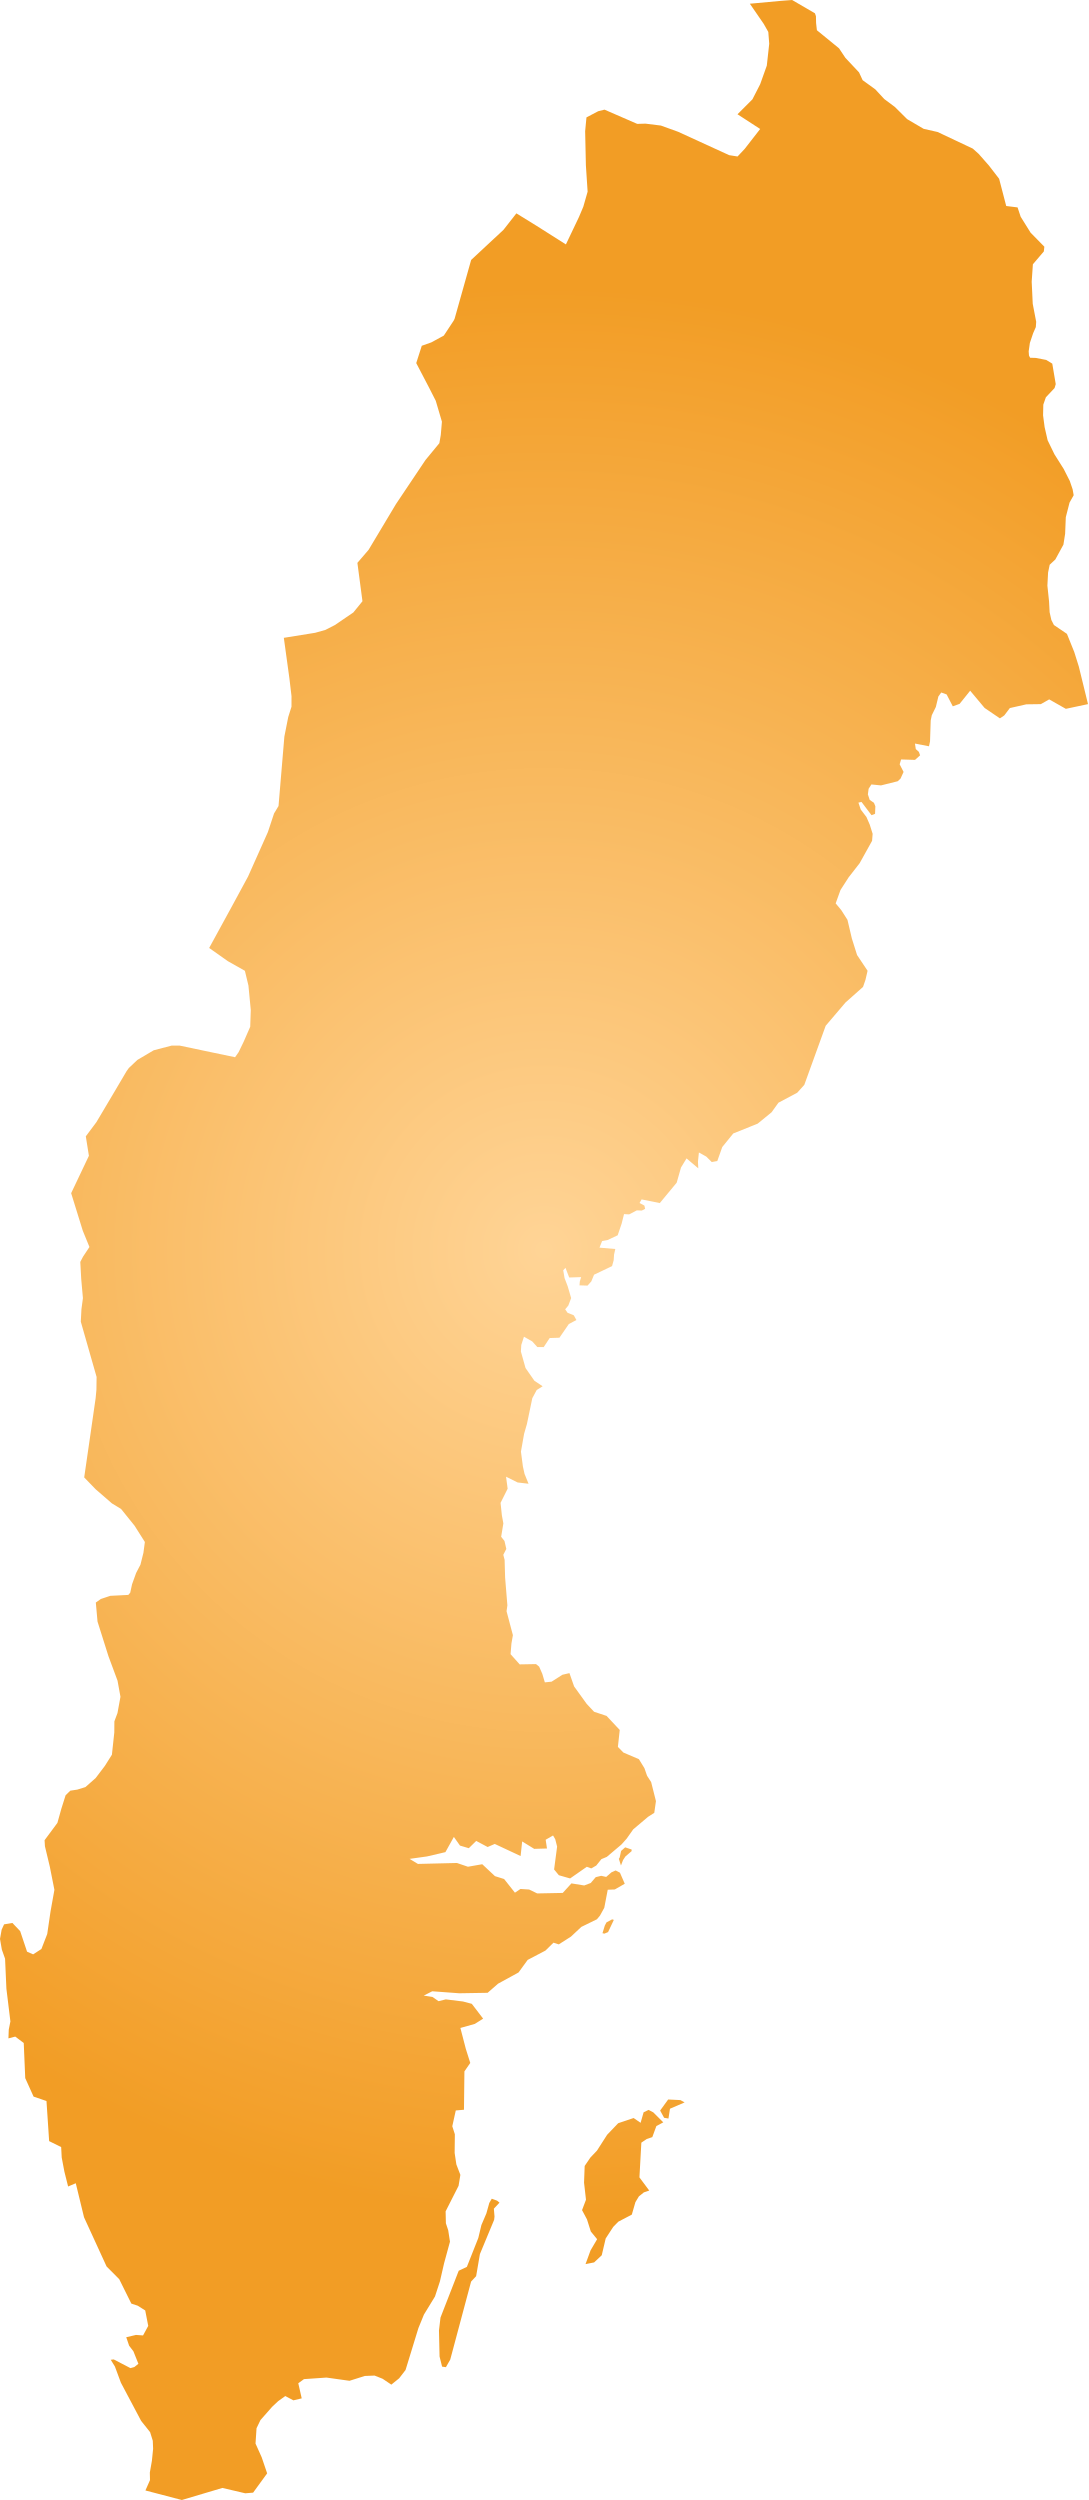
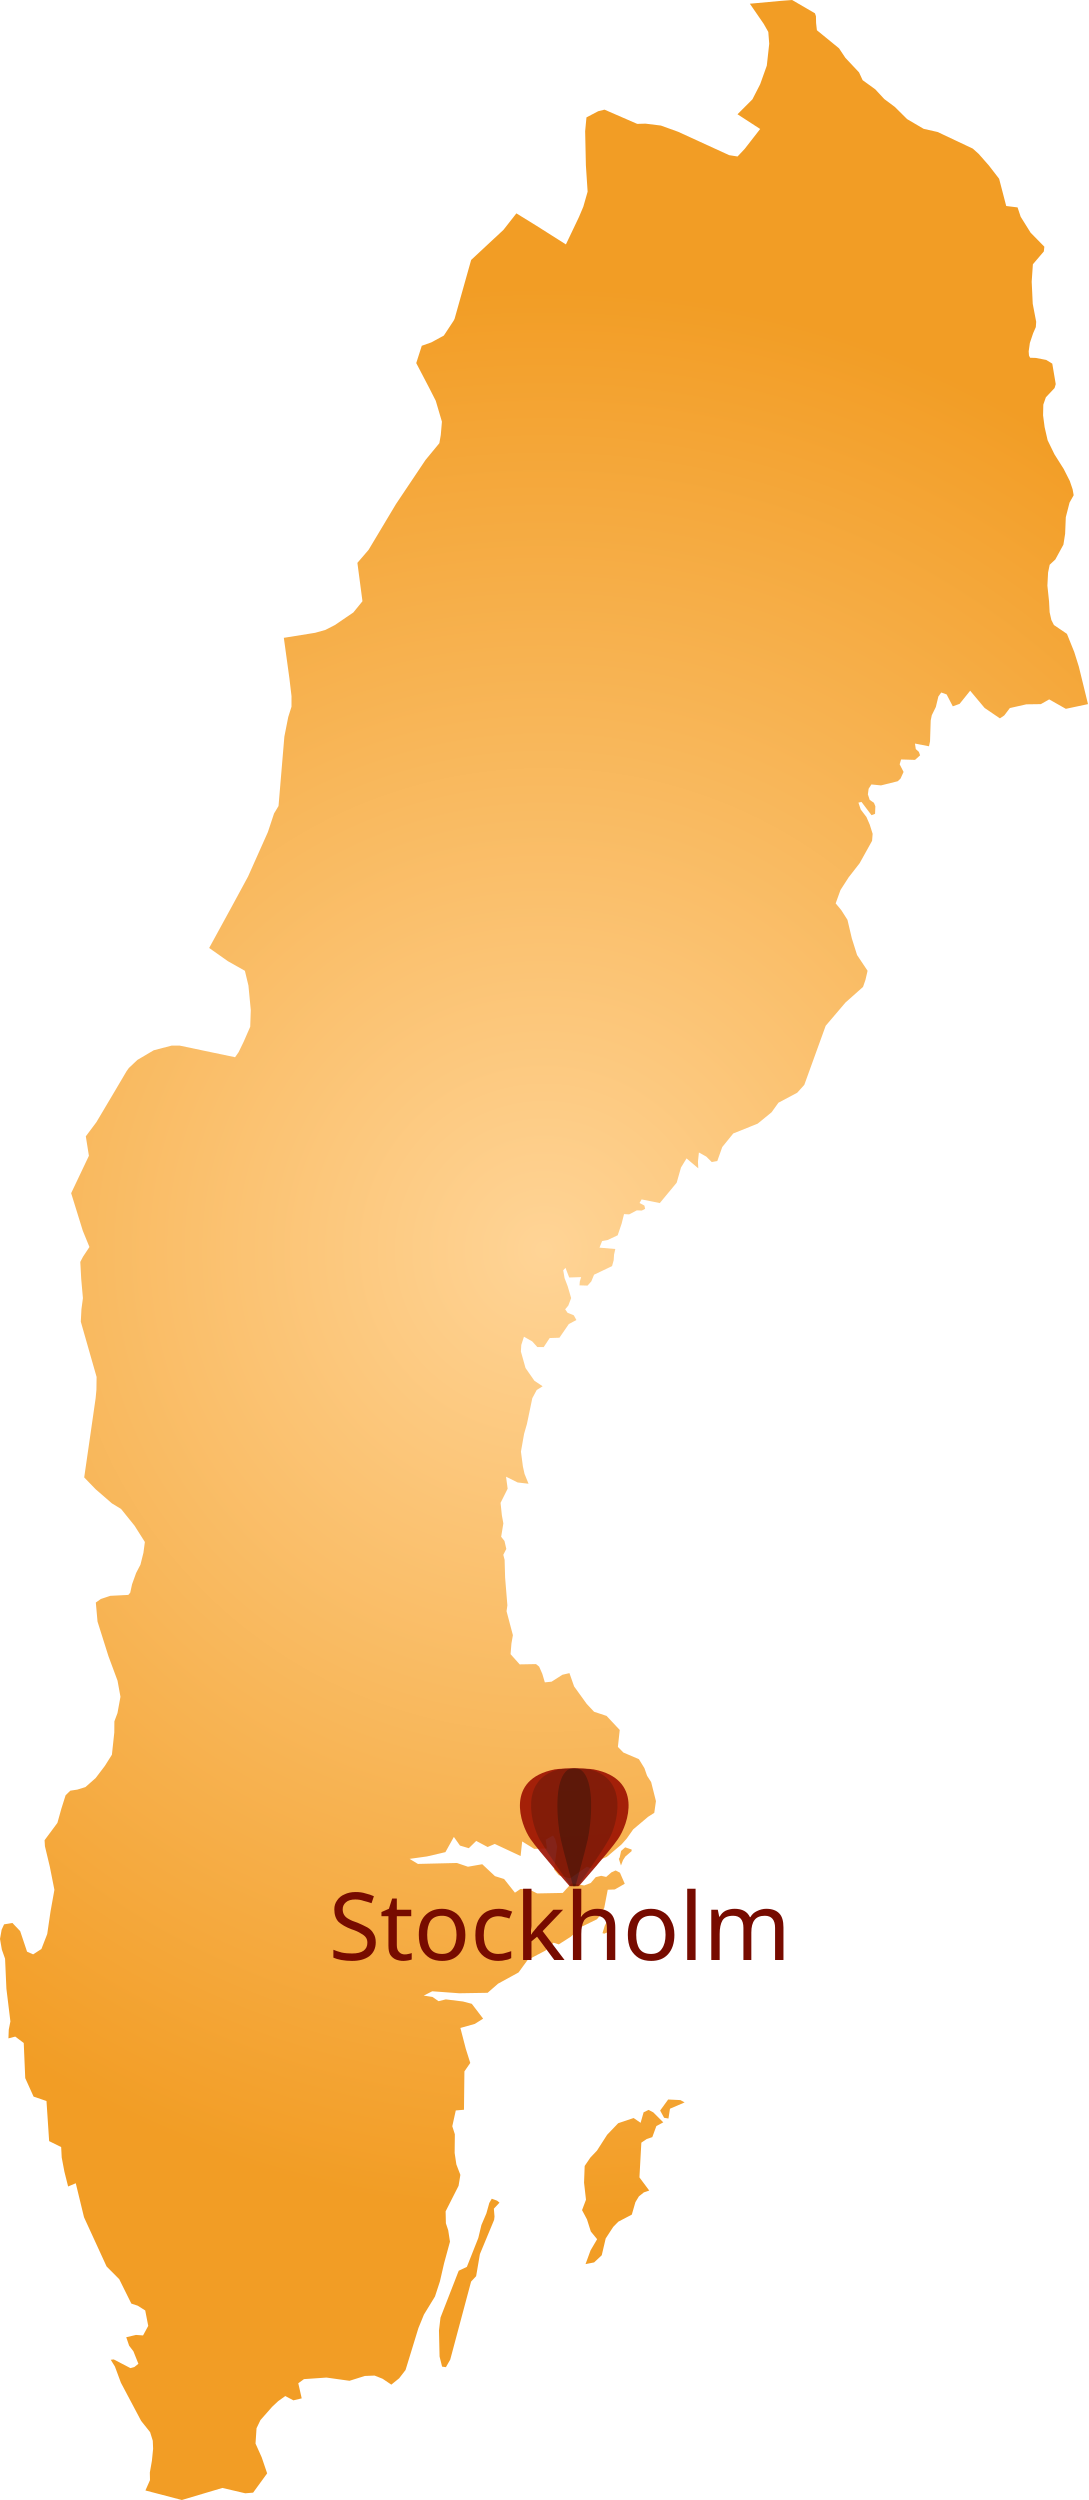
- <svg xmlns="http://www.w3.org/2000/svg" width="36.516" height="83.906" viewBox="0 0 36.516 83.906">
-   <defs>
-     <radialGradient id="radial-gradient" cx="18.258" cy="41.953" r="32.353" gradientUnits="userSpaceOnUse">
-       <stop offset="0" stop-color="#ffd496" />
-       <stop offset="1" stop-color="#f29d25" />
-     </radialGradient>
-   </defs>
-   <g id="Layer_2" data-name="Layer 2">
-     <g id="Layer_1-2" data-name="Layer 1">
-       <path id="SE" d="M36.516,23.632l-.744.158-.559-.317-.279.159-.487.007-.554.125-.187.247-.147.099-.513-.349-.485-.579-.354.441-.229.083-.207-.399-.18-.065-.097.133-.085.353-.136.277-.036.175-.023.704-.035.163-.471-.091.028.185.103.093.042.117-.171.153-.467-.015-.048.163.131.256-.103.225-.095.088-.559.139-.323-.032-.093.145-.025.188.061.185.143.098.047.117-.01.253-.119.046-.336-.445-.103.023.077.231.192.252.111.257.097.308-.019.234-.418.752-.368.473-.274.425-.162.45.188.226.208.326.147.625.175.556.353.529-.071.305-.082.237-.587.521-.666.782-.718,1.984-.239.265-.628.333-.231.322-.468.382-.817.328-.37.456-.167.47-.186.034-.185-.184-.246-.137-.032.307.011.225-.394-.333-.186.306-.145.509-.567.684-.611-.123-.068.12.162.087.025.109-.111.058-.168-.006-.259.135-.17-.01-.081.322-.132.389-.345.161-.178.033-.088.221.531.046-.042.187-.012.187-.055.2-.604.288-.093.226-.126.14-.269-.008.01-.13.044-.147-.4.013-.125-.325-.076.083.045.262.104.272.117.399-.095.251-.105.125.077.115.213.088.086.157-.253.134-.316.46-.328.011-.2.304-.213-.001-.173-.191-.277-.157-.089.276-.014.22.156.555.298.428.276.185-.199.125-.148.276-.179.86-.097.338-.105.594.066.5.054.245.135.333-.367-.043-.388-.194.054.403-.238.476.044.418.05.271-.074.449.112.141.061.267-.101.197.044.169.017.597.076.931-.028.196.213.804-.049.281-.029.357.306.343.272-.005.276-.005.105.085.106.242.085.286.227-.023.363-.232.236-.055.156.446.424.588.247.263.419.139.442.472-.062.568.184.189.521.223.185.301.089.256.137.212.161.639-.056.393-.21.135-.497.42-.221.313-.173.194-.493.417-.181.075-.173.216-.167.095-.15-.054-.56.391-.378-.108-.159-.193.101-.768-.063-.248-.073-.125-.248.143.044.294-.429.012-.404-.249-.052.49-.868-.406-.239.103-.383-.204-.249.244-.296-.088-.205-.29-.284.51-.62.145-.583.081.281.17,1.308-.032.37.126.481-.084.426.4.307.096.363.459.186-.125.292.019.27.131.857-.017.291-.32.429.07.219-.083.168-.196.184-.045.167.037.178-.155.14-.062.144.075.161.371-.334.192-.237.009-.116.606-.143.26-.103.125-.525.257-.347.325-.409.261-.178-.057-.269.265-.597.313-.307.422-.687.376-.35.306-.951.016-.908-.067-.285.145.292.045.204.142.245-.06.576.071.296.078.38.498-.279.176-.484.136.182.702.149.472-.196.284-.015,1.287-.275.024-.117.53.086.27-.007.625.057.384.135.353-.06.367-.435.857.009.401.079.238.058.379-.198.727-.139.605-.166.508-.371.607-.185.453-.432,1.407-.214.278-.263.213-.293-.197-.269-.107-.328.013-.514.162-.773-.108-.755.052-.191.139.115.507-.279.066-.272-.144-.24.172-.2.188-.393.446-.132.274-.034.515.207.461.183.539-.471.647-.263.022-.768-.18-1.361.405-1.222-.32.153-.347-.005-.255.069-.393.041-.403-.011-.27-.09-.289-.301-.378L4.058,79.97l-.201-.543-.14-.227.101-.012.56.292.13-.036.137-.109-.167-.419-.144-.189-.097-.284.327-.077.237.017.174-.32-.101-.519-.254-.16-.212-.07-.407-.82-.424-.426L2.82,74.417l-.277-1.142-.257.109-.125-.499-.09-.475-.018-.349-.404-.2-.016-.246-.073-1.1-.433-.148-.28-.62-.05-1.179-.285-.215-.229.06L.294,68.12l.055-.276L.215,66.746.17,65.739l-.108-.306L0,65.075l.055-.31.082-.179.279-.047.261.274.231.69.204.09.278-.18.195-.503.111-.757.13-.725-.154-.778-.164-.686-.012-.202.431-.582.132-.474.143-.453.158-.154.234-.035.273-.085.344-.304.309-.408.236-.375.08-.744.003-.375.104-.279.1-.546-.098-.54-.305-.822-.367-1.163-.057-.638.167-.119.319-.106.605-.031.064-.075.061-.281.137-.381.145-.278.1-.399.048-.362-.346-.547-.453-.562-.307-.187-.546-.474-.384-.397.22-1.521.164-1.141.026-.278.006-.432-.53-1.855.021-.415.05-.375-.057-.641-.031-.575.091-.175.216-.326-.207-.506-.017-.042-.39-1.258.596-1.255-.104-.653.355-.475.648-1.092.364-.618.077-.108.288-.272.547-.323.606-.158.27.002,1.042.219.813.17.119-.171.17-.351.219-.501.019-.559-.079-.824-.119-.495-.572-.323-.627-.443.771-1.411.534-.986.666-1.493.207-.625.15-.249.196-2.33.13-.657.109-.345.001-.354-.071-.599-.187-1.36,1.052-.169.342-.096.318-.163.622-.424.305-.376-.17-1.288.376-.438.918-1.534.992-1.481.465-.564.048-.276.038-.445-.207-.702-.222-.436-.433-.829.186-.581.319-.113.421-.229.329-.499.032-.064.556-1.976,1.085-1.01.433-.553.674.416.988.626.439-.921.145-.343.145-.506-.058-.88L19.639,4.404l.044-.464.394-.207.212-.053,1.098.478.276-.008.518.064.579.209,1.213.556.501.229.28.044.242-.258.517-.665-.761-.494.501-.501.26-.507.223-.625.081-.734-.031-.396-.154-.271-.465-.676L26.22.028,26.585,0l.766.446.034.097.005.232.027.24.743.607.214.321.457.486.121.262.423.306.303.327.354.264.413.41L31,4.324l.468.106,1.18.557.201.18.34.387.344.446.238.914.381.047.104.313.333.535.462.471-.017.158-.368.432-.04.584.035.743.116.604-.012.176-.091.208-.109.325-.04.283.01.138.037.076.194.006.347.067.204.125.116.687-.039.132-.292.31-.086.246-.008.36.052.396.101.441.229.471.31.491.204.402.096.282.035.198-.139.248-.125.489-.023.558-.057.363-.272.499-.189.176-.054.262-.023.439.056.534.019.36.058.259.086.169.437.297.245.608.153.487ZM20.911,62.428l-.07.183-.071-.224.028-.044.048-.221.136-.121.217.073-.001.055-.208.179Zm-.503,2.418-.125.052-.062-.016.077-.253.057-.109.189-.102.058.018Zm2.078,5.928-.051.329-.146-.025-.133-.243.269-.371.411.02.141.078Zm-.225.457-.232.125-.136.371-.188.063-.18.123-.064,1.166.329.441-.181.062-.165.132-.118.195-.121.419-.453.237-.171.175-.253.389-.132.563-.256.24-.288.057.168-.46.221-.376-.212-.259-.128-.405-.166-.312.132-.349-.065-.572.021-.561.192-.283.22-.231.342-.533.371-.388.518-.174.234.161.101-.353.167-.081.157.082Zm-7.15,7.963-.145.254-.128-.018-.085-.339-.02-.874.051-.434.612-1.572.273-.129.384-.97.104-.434.167-.391.098-.351.083-.142.179.066.08.065-.189.204.022.265-.013.109-.477,1.149-.127.742-.169.181Z" fill="url(#radial-gradient)" />
+ <svg xmlns="http://www.w3.org/2000/svg" version="1.1" id="Layer_1" x="0px" y="0px" width="36.516px" height="83.906px" viewBox="0 0 36.516 83.906" enable-background="new 0 0 36.516 83.906" xml:space="preserve">
+   <radialGradient id="SE_1_" cx="18.258" cy="41.953" r="32.353" gradientUnits="userSpaceOnUse">
+     <stop offset="0" style="stop-color:#FFD496" />
+     <stop offset="1" style="stop-color:#F29D25" />
+   </radialGradient>
+   <path id="SE" fill="url(#SE_1_)" d="M36.516,23.632l-0.744,0.158l-0.559-0.317l-0.279,0.159l-0.487,0.007l-0.554,0.125  l-0.187,0.247l-0.147,0.099l-0.513-0.349l-0.485-0.579l-0.354,0.441l-0.229,0.083l-0.207-0.399l-0.18-0.065l-0.097,0.133  l-0.085,0.353l-0.136,0.277l-0.036,0.175l-0.023,0.704l-0.035,0.163l-0.471-0.091l0.028,0.185l0.103,0.093l0.042,0.117l-0.171,0.153  l-0.467-0.015l-0.048,0.163l0.131,0.256l-0.103,0.225l-0.095,0.088l-0.559,0.139l-0.323-0.032l-0.093,0.145l-0.025,0.188  l0.061,0.185l0.143,0.098l0.047,0.117l-0.01,0.253l-0.119,0.046l-0.336-0.445l-0.103,0.023l0.077,0.231l0.192,0.252l0.111,0.257  l0.097,0.308l-0.019,0.234l-0.418,0.752l-0.368,0.473l-0.274,0.425l-0.162,0.45l0.188,0.226l0.208,0.326l0.147,0.625l0.175,0.556  l0.353,0.529l-0.071,0.305l-0.082,0.237l-0.587,0.521l-0.666,0.782l-0.718,1.984l-0.239,0.265l-0.628,0.333l-0.231,0.322  l-0.468,0.382l-0.817,0.328l-0.37,0.456l-0.167,0.47l-0.186,0.034l-0.185-0.184l-0.246-0.137l-0.032,0.307l0.011,0.225l-0.394-0.333  l-0.186,0.306l-0.145,0.509l-0.567,0.684l-0.611-0.123l-0.068,0.12l0.162,0.087l0.025,0.109l-0.111,0.058l-0.168-0.006l-0.259,0.135  l-0.17-0.01l-0.081,0.322l-0.132,0.389l-0.345,0.161l-0.178,0.033l-0.088,0.221l0.531,0.046l-0.042,0.187l-0.012,0.187l-0.055,0.2  l-0.604,0.288l-0.093,0.226l-0.126,0.14l-0.269-0.008l0.01-0.13l0.044-0.147l-0.4,0.013l-0.125-0.325l-0.076,0.083l0.045,0.262  l0.104,0.272l0.117,0.399l-0.095,0.251l-0.105,0.125l0.077,0.115l0.213,0.088l0.086,0.157l-0.253,0.134l-0.316,0.46l-0.328,0.011  l-0.2,0.304l-0.213-0.001l-0.173-0.191l-0.277-0.157l-0.089,0.276l-0.014,0.22l0.156,0.555l0.298,0.428l0.276,0.185l-0.199,0.125  l-0.148,0.276l-0.179,0.86l-0.097,0.338l-0.105,0.594l0.066,0.5l0.054,0.245l0.135,0.333l-0.367-0.043l-0.388-0.194l0.054,0.403  L16.8,50.44l0.044,0.418l0.05,0.271l-0.074,0.449l0.112,0.141l0.061,0.267l-0.101,0.197l0.044,0.169l0.017,0.597l0.076,0.931  l-0.028,0.196l0.213,0.804l-0.049,0.281l-0.029,0.357l0.306,0.343l0.272-0.005l0.276-0.005l0.105,0.085l0.106,0.242l0.085,0.286  l0.227-0.023l0.363-0.232l0.236-0.055l0.156,0.446l0.424,0.588l0.247,0.263l0.419,0.139l0.442,0.472l-0.062,0.568l0.184,0.189  l0.521,0.223l0.185,0.301l0.089,0.256l0.137,0.212l0.161,0.639l-0.056,0.393l-0.21,0.135l-0.497,0.42l-0.221,0.313l-0.173,0.194  l-0.493,0.417l-0.181,0.075l-0.173,0.216l-0.167,0.095l-0.15-0.054l-0.56,0.391l-0.378-0.108l-0.159-0.193l0.101-0.768l-0.063-0.248  l-0.073-0.125l-0.248,0.143l0.044,0.294l-0.429,0.012l-0.404-0.249l-0.052,0.49l-0.868-0.406l-0.239,0.103l-0.383-0.204  l-0.249,0.244l-0.296-0.088l-0.205-0.29l-0.284,0.51l-0.62,0.145l-0.583,0.081l0.281,0.17l1.308-0.032l0.37,0.126l0.481-0.084  l0.426,0.4l0.307,0.096l0.363,0.459l0.186-0.125l0.292,0.019l0.27,0.131l0.857-0.017l0.291-0.32l0.429,0.07l0.219-0.083l0.168-0.196  l0.184-0.045l0.167,0.037l0.178-0.155l0.14-0.062l0.144,0.075l0.161,0.371l-0.334,0.192l-0.237,0.009l-0.116,0.606l-0.143,0.26  l-0.103,0.125l-0.525,0.257l-0.347,0.325l-0.409,0.261l-0.178-0.057l-0.269,0.265l-0.597,0.313l-0.307,0.422l-0.687,0.376  l-0.35,0.306l-0.951,0.016l-0.908-0.067l-0.285,0.145l0.292,0.045l0.204,0.142l0.245-0.06l0.576,0.071l0.296,0.078l0.38,0.498  l-0.279,0.176l-0.484,0.136l0.182,0.702l0.149,0.472l-0.196,0.284l-0.015,1.287l-0.275,0.024l-0.117,0.53l0.086,0.27l-0.007,0.625  l0.057,0.384l0.135,0.353l-0.06,0.367l-0.435,0.857l0.009,0.401l0.079,0.238l0.058,0.379l-0.198,0.727l-0.139,0.605l-0.166,0.508  l-0.371,0.607l-0.185,0.453l-0.432,1.407l-0.214,0.278l-0.263,0.213l-0.293-0.197l-0.269-0.107l-0.328,0.013l-0.514,0.162  l-0.773-0.108l-0.755,0.052l-0.191,0.139l0.115,0.507l-0.279,0.066l-0.272-0.144l-0.24,0.172l-0.2,0.188l-0.393,0.446l-0.132,0.274  l-0.034,0.515l0.207,0.461l0.183,0.539l-0.471,0.647l-0.263,0.022l-0.768-0.18l-1.361,0.405l-1.222-0.32l0.153-0.347l-0.005-0.255  l0.069-0.393l0.041-0.403l-0.011-0.27l-0.09-0.289l-0.301-0.378L4.058,79.97l-0.201-0.543L3.717,79.2l0.101-0.012l0.56,0.292  l0.13-0.036l0.137-0.109l-0.167-0.419l-0.144-0.189l-0.097-0.284l0.327-0.077l0.237,0.017l0.174-0.32l-0.101-0.519l-0.254-0.16  l-0.212-0.07l-0.407-0.82l-0.424-0.426L2.82,74.417l-0.277-1.142l-0.257,0.109l-0.125-0.499l-0.09-0.475l-0.018-0.349l-0.404-0.2  l-0.016-0.246l-0.073-1.1l-0.433-0.148l-0.28-0.62l-0.05-1.179l-0.285-0.215l-0.229,0.06l0.011-0.293l0.055-0.276l-0.134-1.098  L0.17,65.739l-0.108-0.306L0,65.075l0.055-0.31l0.082-0.179l0.279-0.047l0.261,0.274l0.231,0.69l0.204,0.09l0.278-0.18l0.195-0.503  l0.111-0.757l0.13-0.725L1.672,62.65l-0.164-0.686l-0.012-0.202l0.431-0.582l0.132-0.474l0.143-0.453l0.158-0.154l0.234-0.035  l0.273-0.085l0.344-0.304l0.309-0.408l0.236-0.375l0.08-0.744l0.003-0.375l0.104-0.279l0.1-0.546l-0.098-0.54L3.64,55.586  l-0.367-1.163l-0.057-0.638l0.167-0.119l0.319-0.106l0.605-0.031l0.064-0.075l0.061-0.281l0.137-0.381l0.145-0.278l0.1-0.399  l0.048-0.362l-0.346-0.547l-0.453-0.562l-0.307-0.187L3.21,49.983l-0.384-0.397l0.22-1.521l0.164-1.141l0.026-0.278l0.006-0.432  l-0.53-1.855l0.021-0.415l0.05-0.375l-0.057-0.641l-0.031-0.575l0.091-0.175l0.216-0.326l-0.207-0.506l-0.017-0.042l-0.39-1.258  l0.596-1.255l-0.104-0.653l0.355-0.475l0.648-1.092l0.364-0.618l0.077-0.108l0.288-0.272l0.547-0.323l0.606-0.158l0.27,0.002  l1.042,0.219l0.813,0.17l0.119-0.171l0.17-0.351l0.219-0.501l0.019-0.559l-0.079-0.824l-0.119-0.495l-0.572-0.323l-0.627-0.443  l0.771-1.411l0.534-0.986l0.666-1.493l0.207-0.625l0.15-0.249l0.196-2.33l0.13-0.657l0.109-0.345l0.001-0.354l-0.071-0.599  l-0.187-1.36l1.052-0.169l0.342-0.096l0.318-0.163l0.622-0.424l0.305-0.376l-0.17-1.288l0.376-0.438l0.918-1.534l0.992-1.481  l0.465-0.564l0.048-0.276l0.038-0.445l-0.207-0.702l-0.222-0.436l-0.433-0.829l0.186-0.581l0.319-0.113l0.421-0.229l0.329-0.499  l0.032-0.064l0.556-1.976l1.085-1.01l0.433-0.553l0.674,0.416l0.988,0.626l0.439-0.921l0.145-0.343l0.145-0.506l-0.058-0.88  l-0.025-1.149l0.044-0.464l0.394-0.207l0.212-0.053l1.098,0.478l0.276-0.008l0.518,0.064l0.579,0.209l1.213,0.556l0.501,0.229  l0.28,0.044l0.242-0.258l0.517-0.665l-0.761-0.494l0.501-0.501l0.26-0.507l0.223-0.625l0.081-0.734l-0.031-0.396l-0.154-0.271  l-0.465-0.676l1.053-0.097L26.585,0l0.766,0.446l0.034,0.097l0.005,0.232l0.027,0.24l0.743,0.607l0.214,0.321l0.457,0.486  l0.121,0.262l0.423,0.306l0.303,0.327l0.354,0.264l0.413,0.41l0.555,0.326l0.468,0.106l1.18,0.557l0.201,0.18l0.34,0.387L33.533,6  l0.238,0.914l0.381,0.047l0.104,0.313l0.333,0.535l0.462,0.471l-0.017,0.158l-0.368,0.432l-0.04,0.584l0.035,0.743l0.116,0.604  l-0.012,0.176l-0.091,0.208l-0.109,0.325l-0.04,0.283l0.01,0.138l0.037,0.076l0.194,0.006l0.347,0.067l0.204,0.125l0.116,0.687  l-0.039,0.132l-0.292,0.31l-0.086,0.246l-0.008,0.36l0.052,0.396l0.101,0.441l0.229,0.471l0.31,0.491l0.204,0.402l0.096,0.282  l0.035,0.198l-0.139,0.248l-0.125,0.489l-0.023,0.558l-0.057,0.363l-0.272,0.499l-0.189,0.176l-0.054,0.262l-0.023,0.439  l0.056,0.534l0.019,0.36l0.058,0.259l0.086,0.169l0.437,0.297l0.245,0.608l0.153,0.487L36.516,23.632z M20.911,62.428l-0.07,0.183  l-0.071-0.224l0.028-0.044l0.048-0.221l0.136-0.121l0.217,0.073l-0.001,0.055l-0.208,0.179L20.911,62.428z M20.408,64.846  l-0.125,0.052l-0.062-0.016l0.077-0.253l0.057-0.109l0.189-0.102l0.058,0.018L20.408,64.846z M22.486,70.774l-0.051,0.329  l-0.146-0.025l-0.133-0.243l0.269-0.371l0.411,0.02l0.141,0.078L22.486,70.774z M22.261,71.231l-0.232,0.125l-0.136,0.371  l-0.188,0.063l-0.18,0.123l-0.064,1.166l0.329,0.441l-0.181,0.062l-0.165,0.132l-0.118,0.195l-0.121,0.419l-0.453,0.237  l-0.171,0.175l-0.253,0.389l-0.132,0.563l-0.256,0.24l-0.288,0.057l0.168-0.46l0.221-0.376l-0.212-0.259l-0.128-0.405l-0.166-0.312  l0.132-0.349l-0.065-0.572l0.021-0.561l0.192-0.283l0.22-0.231l0.342-0.533l0.371-0.388l0.518-0.174l0.234,0.161l0.101-0.353  l0.167-0.081l0.157,0.082L22.261,71.231z M15.111,79.194l-0.145,0.254l-0.128-0.018l-0.085-0.339l-0.02-0.874l0.051-0.434  l0.612-1.572l0.273-0.129l0.384-0.97l0.104-0.434l0.167-0.391l0.098-0.351l0.083-0.142l0.179,0.066l0.08,0.065l-0.189,0.204  l0.022,0.265l-0.013,0.109l-0.477,1.149l-0.127,0.742l-0.169,0.181L15.111,79.194z" />
+   <g>
+     <text transform="matrix(1 0 0 1 11.0329 65.7821)" fill="#770B00" font-family="'KornerDeliNF'" font-size="3.136px">Stockholm</text>
+     <g id="Layer_2_copy_2_8_" opacity="0.9">
+       <path fill="#9B0F00" d="M19.93,59.386c-0.14-0.028-0.527-0.031-0.641-0.032v-0c0,0-0.006,0-0.016,0    c-0.01,0-0.016,0-0.016,0v0c-0.114,0.001-0.5,0.004-0.641,0.032c-1.668,0.328-1.161,1.833-0.81,2.34    c0.297,0.429,1.313,1.578,1.313,1.578h0.307c0,0,1.016-1.148,1.313-1.578    C21.092,61.219,21.598,59.714,19.93,59.386z" />
+       <path fill="#770B00" d="M19.794,59.386c-0.109-0.027-0.407-0.031-0.504-0.032v-0c0,0-0.006,0-0.016,0    c-0.01,0-0.016,0-0.016,0v0c-0.098,0.001-0.395,0.005-0.504,0.032c-1.33,0.328-0.926,1.833-0.646,2.34    c0.237,0.429,1.047,1.578,1.047,1.578h0.238c0,0,0.81-1.148,1.047-1.578    C20.72,61.219,21.125,59.714,19.794,59.386z" />
+       <path fill="#4C0700" d="M19.471,59.386c-0.038-0.023-0.132-0.03-0.181-0.031l0-0.001c0,0-0.006,0-0.016,0    c-0.01-0-0.016-0-0.016-0v0.001c-0.05,0.002-0.143,0.008-0.181,0.031    c-0.528,0.328-0.368,1.833-0.257,2.34c0.094,0.429,0.416,1.578,0.416,1.578h0.076c0,0,0.322-1.148,0.416-1.578    C19.839,61.219,19.999,59.714,19.471,59.386z" />
    </g>
  </g>
</svg>
